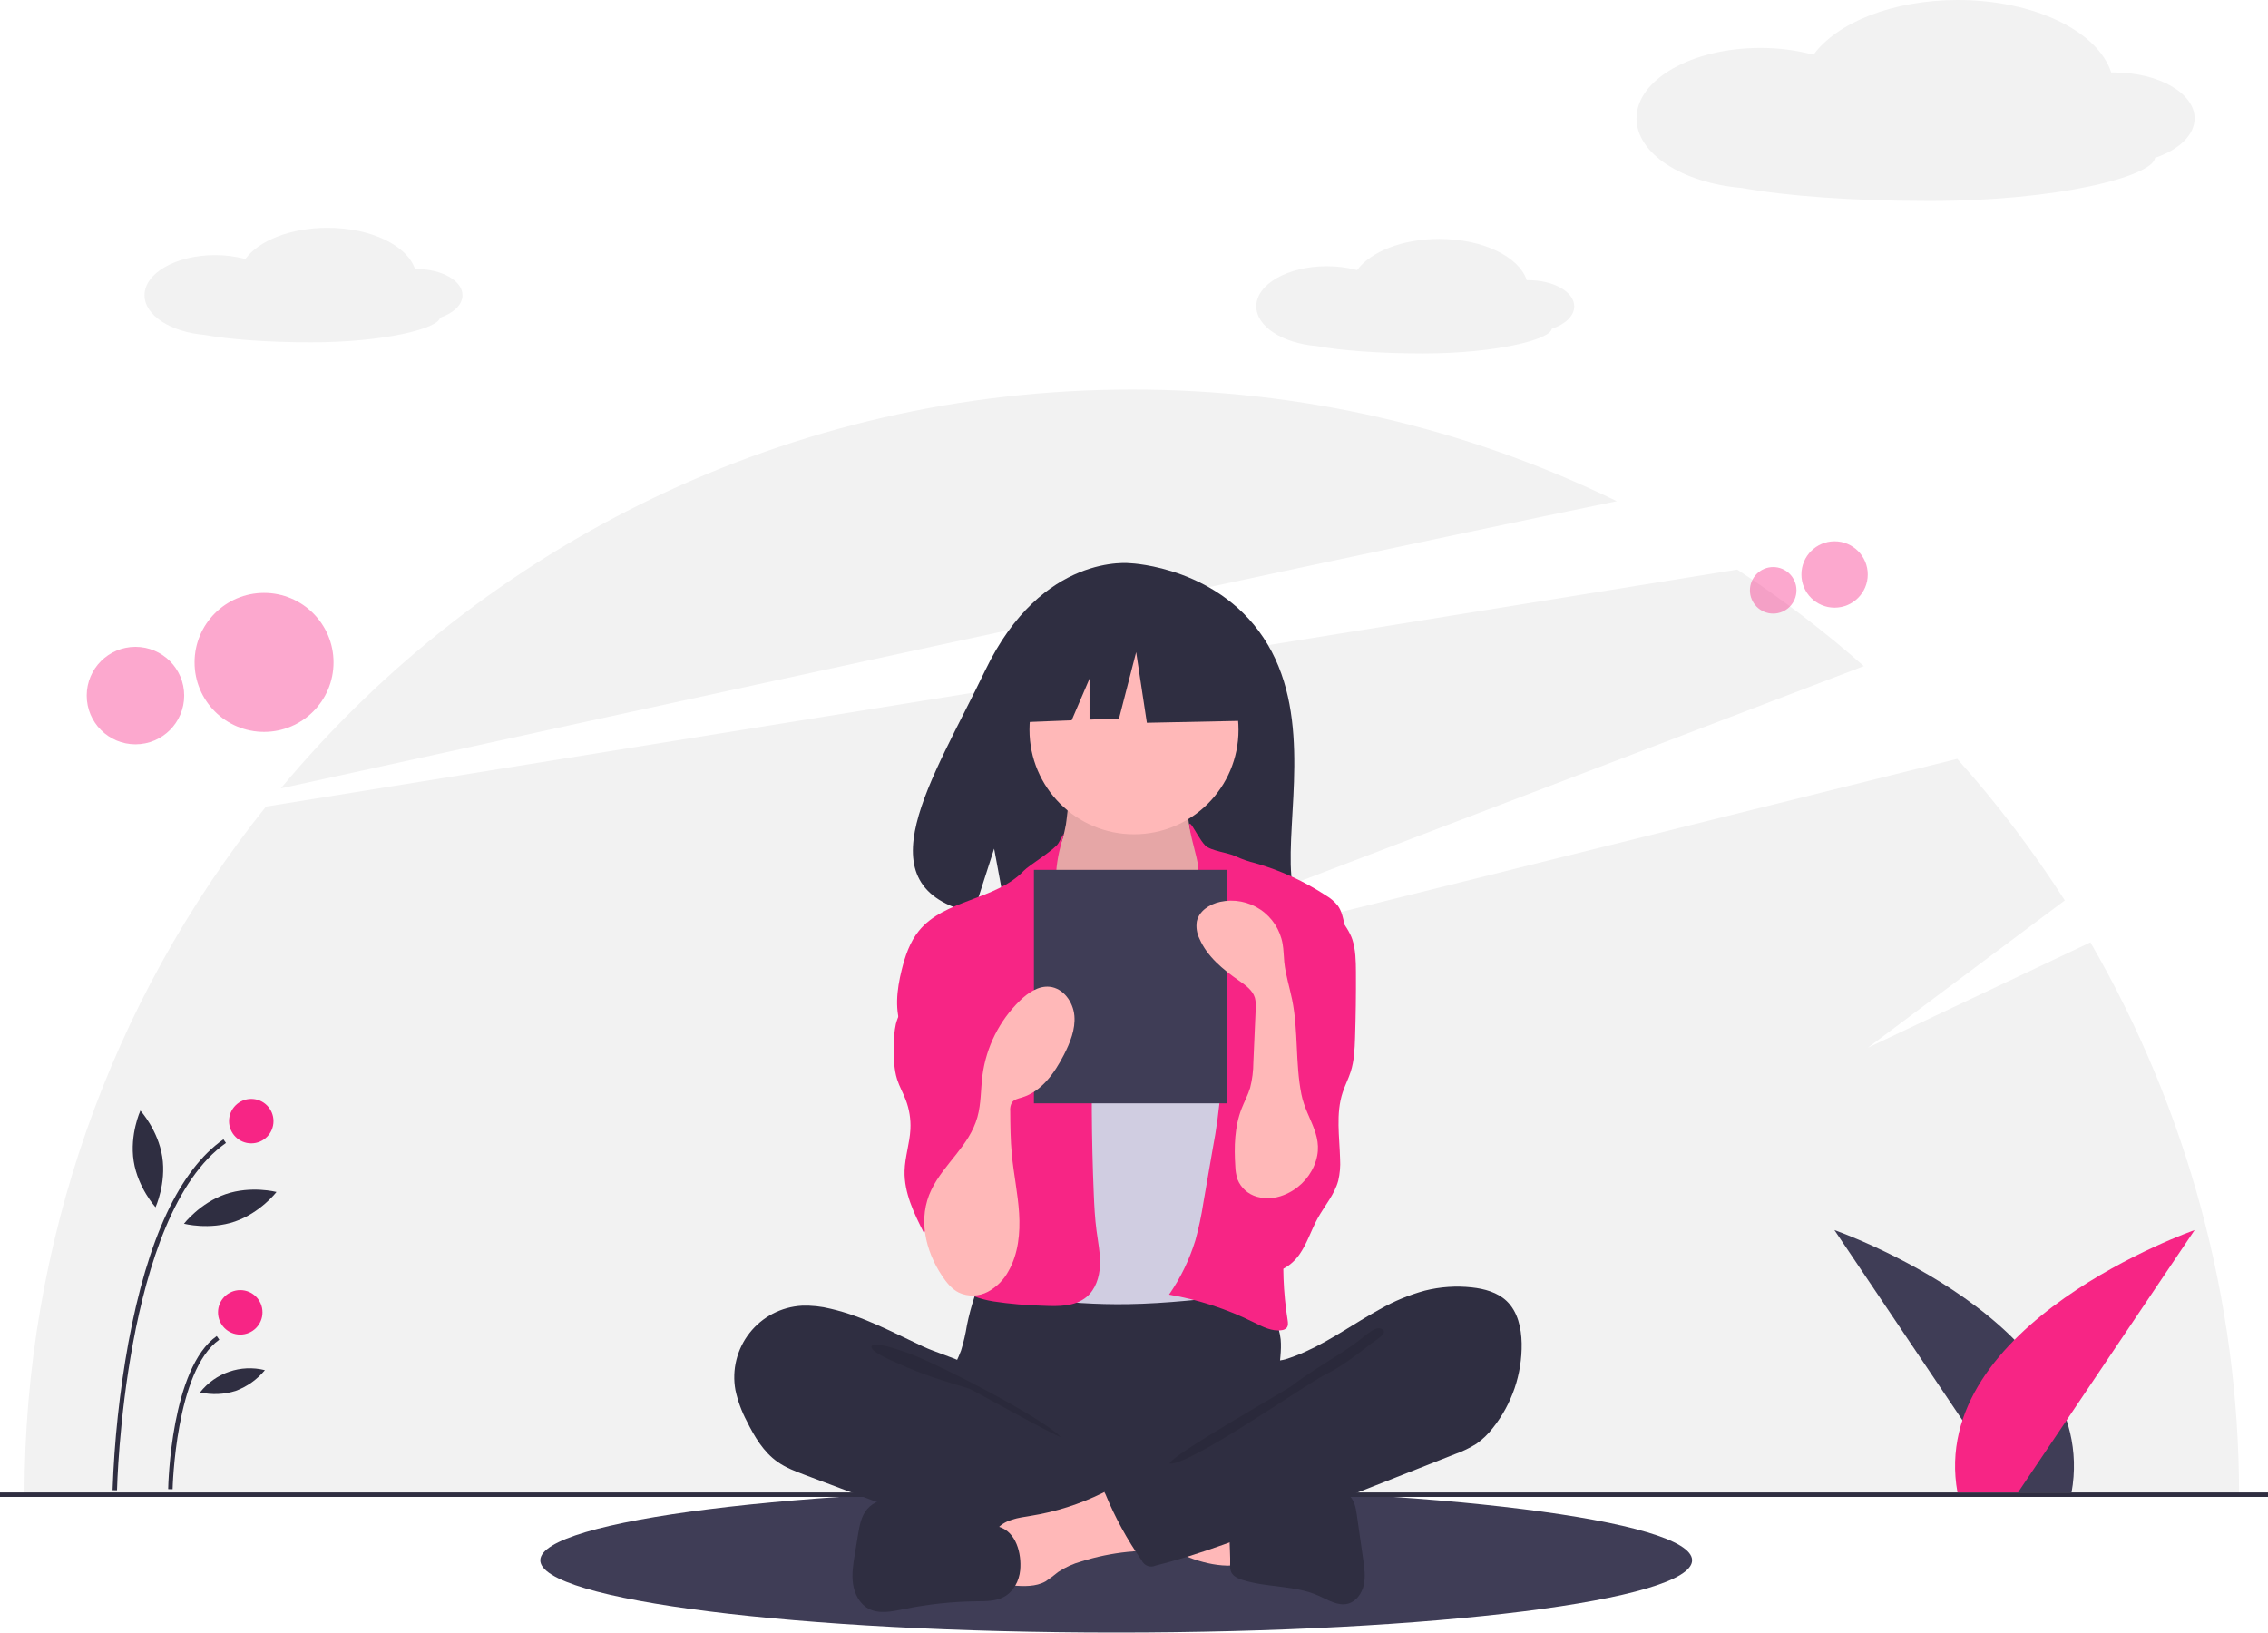
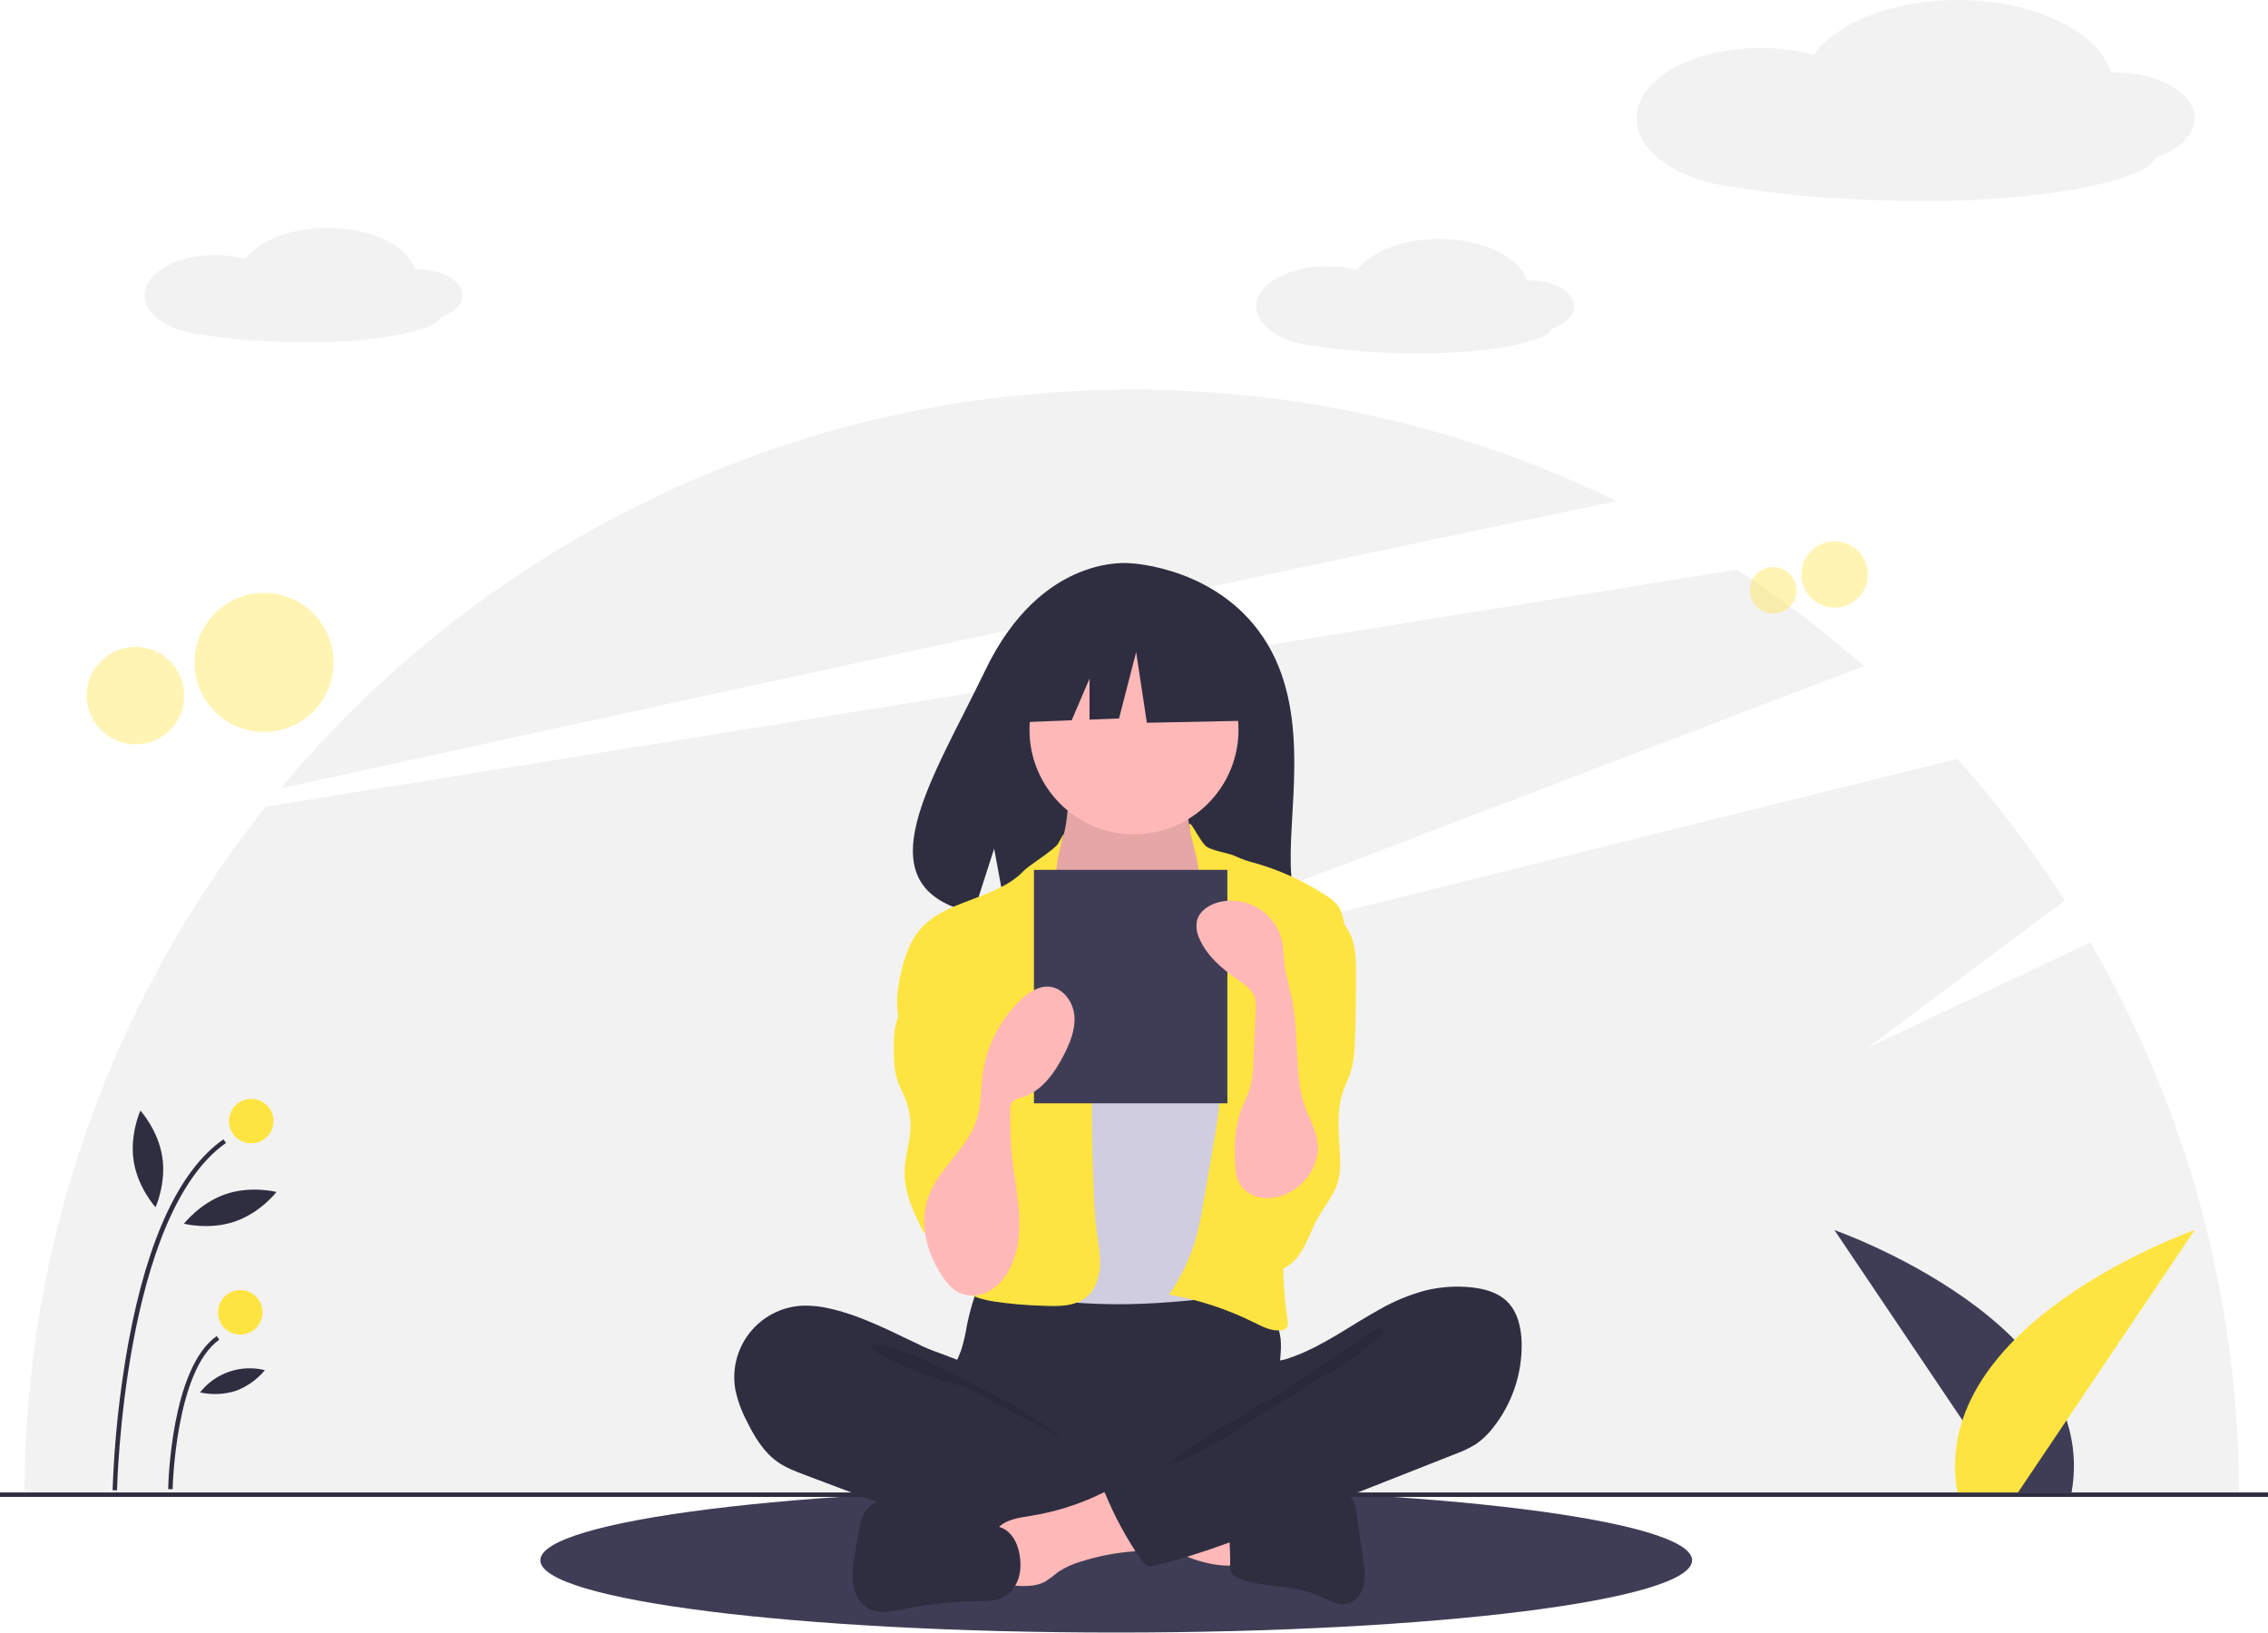
<svg xmlns="http://www.w3.org/2000/svg" id="a5ea60a6-7e3a-43b2-b481-a6d571d01698" data-name="Layer 1" width="1020" height="734.196" viewBox="0 0 1020 734.196">
  <ellipse cx="502" cy="701.696" rx="259" ry="32.5" fill="#3f3d56" />
  <path d="M1030.125,506.711,930,554.098l88.615-66.262a500.057,500.057,0,0,0-48.384-63.668L536,532.098,928.233,382.475a499.98,499.98,0,0,0-56.958-43.414L209.609,445.637a495.88,495.88,0,0,0-108.603,309.461h995.987A495.613,495.613,0,0,0,1030.125,506.711Z" transform="translate(-90 -82.90193)" fill="#f2f2f2" />
  <path d="M817.123,308.293A495.972,495.972,0,0,0,599,258.098c-153.83,0-291.361,69.753-382.71,179.349C372.716,403.172,645.067,343.841,817.123,308.293Z" transform="translate(-90 -82.90193)" fill="#f2f2f2" />
-   <circle cx="825.08" cy="258.36" r="14.92" fill="#f72585" opacity="0.4" />
-   <circle cx="797.466" cy="265.486" r="10.466" fill="#f72585" opacity="0.4" />
-   <circle cx="118.752" cy="297.898" r="31.248" fill="#f72585" opacity="0.4" />
-   <circle cx="60.92" cy="312.822" r="21.92" fill="#f72585" opacity="0.4" />
+   <circle cx="825.08" cy="258.36" r="14.92" fill="#fee440" opacity="0.4" />
+   <circle cx="797.466" cy="265.486" r="10.466" fill="#fee440" opacity="0.4" />
+   <circle cx="118.752" cy="297.898" r="31.248" fill="#fee440" opacity="0.4" />
+   <circle cx="60.92" cy="312.822" r="21.92" fill="#fee440" opacity="0.4" />
  <rect y="671.196" width="1020" height="2" fill="#2f2e41" />
  <path d="M994.441,754.098,915,636.098s120.307,42,106.654,118Z" transform="translate(-90 -82.90193)" fill="#3f3d56" />
-   <path d="M997.559,754.098l79.441-118s-120.307,42-106.654,118Z" transform="translate(-90 -82.90193)" fill="#f72585" />
+   <path d="M997.559,754.098l79.441-118s-120.307,42-106.654,118Z" transform="translate(-90 -82.90193)" fill="#fee440" />
  <path d="M298,215.673c0-6.497-9.264-11.764-20.691-11.764-.226,0-.45.006-.674.01-3.447-10.567-19.743-18.57-39.329-18.57-16.664,0-30.946,5.793-36.96,14.03a52.407,52.407,0,0,0-13.619-1.744C169.205,197.635,155,205.711,155,215.673c0,9.049,11.722,16.541,27.004,17.838,11.105,2.03,28.45,3.337,47.945,3.337,33.097,0,57.314-6.313,57.921-11.059C293.934,223.737,298,219.976,298,215.673Z" transform="translate(-90 -82.90193)" fill="#f2f2f2" />
  <path d="M798,220.673c0-6.497-9.264-11.764-20.691-11.764-.226,0-.45.006-.674.01-3.447-10.567-19.743-18.57-39.329-18.57-16.664,0-30.946,5.793-36.96,14.03a52.407,52.407,0,0,0-13.619-1.744C669.205,202.635,655,210.711,655,220.673c0,9.049,11.722,16.541,27.004,17.838,11.105,2.03,28.45,3.337,47.945,3.337,33.097,0,57.314-6.313,57.921-11.059C793.934,228.737,798,224.976,798,220.673Z" transform="translate(-90 -82.90193)" fill="#f2f2f2" />
  <path d="M1077,136.128c0-11.404-16.26-20.648-36.318-20.648-.397,0-.79.01-1.184.017-6.051-18.548-34.654-32.595-69.032-32.595-29.249,0-54.318,10.169-64.874,24.626a91.987,91.987,0,0,0-23.904-3.061c-30.756,0-55.688,14.175-55.688,31.66,0,15.884,20.575,29.033,47.398,31.309,19.491,3.564,49.937,5.857,84.155,5.857,58.093,0,100.6-11.082,101.666-19.411C1069.864,150.283,1077,143.681,1077,136.128Z" transform="translate(-90 -82.90193)" fill="#f2f2f2" />
  <path d="M660.17,372.809c-20.685-34.951-61.607-36.579-61.607-36.579s-39.877-5.099-65.458,48.131c-23.843,49.615-56.75,97.519-5.298,109.133l9.294-28.927,5.756,31.08a201.319,201.319,0,0,0,22.015.376c55.101-1.779,107.577.52,105.888-19.252C668.512,450.487,680.073,406.439,660.17,372.809Z" transform="translate(-90 -82.90193)" fill="#2f2e41" />
  <path d="M524.869,678.888a81.592,81.592,0,0,1-2.639,11.359c-1.294,3.64-3.293,7.006-4.476,10.683-3.772,11.721,1.457,24.79,9.81,33.838a55.217,55.217,0,0,0,26.921,15.986c7.535,1.895,15.37,2.168,23.135,2.431,21.503.729,43.559,1.382,63.934-5.529a111.082,111.082,0,0,0,18.575-8.438,13.907,13.907,0,0,0,4.82-3.795c1.554-2.212,1.753-5.082,1.739-7.785-.046-9.116-1.894-18.185-1.455-27.29.243-5.043,1.187-10.083.722-15.11a27.876,27.876,0,0,0-21.304-24.012c-5.78-1.241-11.775-.565-17.66.001a450.263,450.263,0,0,1-45.96,2.055c-15.679-.1-31.26-2.493-46.861-2.743-4.614-.074-4.52,1.348-5.989,5.813A108.767,108.767,0,0,0,524.869,678.888Z" transform="translate(-90 -82.90193)" fill="#2f2e41" />
  <path d="M569.364,453.802c-.753,3.945-1.568,8.034-3.939,11.277-2.728,3.73-7.175,5.861-10.109,9.431-4.417,5.373-4.67,12.934-4.689,19.89-.017,6.408.113,13.242,3.687,18.561,2.319,3.452,5.848,5.872,9.296,8.196,13.4,9.031,27.881,18.223,44.037,18.521,6.694.123,13.872-1.605,18.277-6.648a27.442,27.442,0,0,0,4.425-7.895,104.835,104.835,0,0,0,7.421-31.915c.368-5.157.333-10.464-1.413-15.331-1.963-5.472-5.931-9.975-8.554-15.163a33.757,33.757,0,0,1-3.249-19.976,2.156,2.156,0,0,0-.114-1.448,2.109,2.109,0,0,0-1.738-.704l-32.036-2.306a69.713,69.713,0,0,1-8.895-1.018c-1.727-.351-6.288-2.804-7.935-2.152C570.788,436.331,569.988,450.531,569.364,453.802Z" transform="translate(-90 -82.90193)" fill="#ffb8b8" />
  <path d="M569.364,453.802c-.753,3.945-1.568,8.034-3.939,11.277-2.728,3.73-7.175,5.861-10.109,9.431-4.417,5.373-4.67,12.934-4.689,19.89-.017,6.408.113,13.242,3.687,18.561,2.319,3.452,5.848,5.872,9.296,8.196,13.4,9.031,27.881,18.223,44.037,18.521,6.694.123,13.872-1.605,18.277-6.648a27.442,27.442,0,0,0,4.425-7.895,104.835,104.835,0,0,0,7.421-31.915c.368-5.157.333-10.464-1.413-15.331-1.963-5.472-5.931-9.975-8.554-15.163a33.757,33.757,0,0,1-3.249-19.976,2.156,2.156,0,0,0-.114-1.448,2.109,2.109,0,0,0-1.738-.704l-32.036-2.306a69.713,69.713,0,0,1-8.895-1.018c-1.727-.351-6.288-2.804-7.935-2.152C570.788,436.331,569.988,450.531,569.364,453.802Z" transform="translate(-90 -82.90193)" opacity="0.1" />
  <circle cx="510" cy="328.196" r="47" fill="#ffb8b8" />
  <path d="M575.956,516.367c2.45,2.56,5.045,5.096,8.255,6.597a25.94,25.94,0,0,0,10.313,1.964c8.472.238,17.657-1.314,23.55-7.405,7.597-7.852,7.347-20.515,13.302-29.675a6.61,6.61,0,0,1,1.919-2.099,6.22,6.22,0,0,1,3.264-.75c7.521-.07,14.072,4.808,19.985,9.456,2.649,2.082,5.363,4.24,7.034,7.166a24.287,24.287,0,0,1,2.372,7.264c2.934,14.323,3.884,28.968,4.827,43.558.521,8.059,1.042,16.125,1.003,24.201-.128,26.605-6.312,52.766-12.461,78.651-.792,3.335-1.877,7.063-4.91,8.661a12.107,12.107,0,0,1-4.284,1.046c-17.613,2.069-35.263,4.14-52.996,4.413q-10.38.16-20.751-.503a11.178,11.178,0,0,1-3.496-.609,9.858,9.858,0,0,1-3.811-3.236c-9.592-12.087-10.158-28.797-10.097-44.227q.225-56.588,4.044-113.085c.21-3.109.256-6.884-1.984-9.33C565.07,504.881,570.68,510.852,575.956,516.367Z" transform="translate(-90 -82.90193)" fill="#d0cde1" />
-   <path d="M566,462.098c-1.587,2.873-13.291,10.009-15.55,12.39-12.624,13.306-35.664,12.807-47.209,27.059-4.062,5.014-6.172,11.315-7.725,17.578-2.195,8.859-3.367,18.52.31,26.874,3.539,8.038,10.988,13.594,16.045,20.774,5.553,7.883,8.05,17.455,10.442,26.796,1.767,6.897,3.548,13.965,2.86,21.051-.782,8.057-4.681,15.435-6.983,23.195s-2.699,17.004,2.623,23.103c3.91,4.481,10.044,6.257,15.906,7.256a182.744,182.744,0,0,0,22.672,1.974c6.702.296,14.089.354,19.241-3.943,4.065-3.39,5.832-8.891,6.061-14.179s-.872-10.53-1.561-15.778c-.714-5.44-.989-10.928-1.219-16.411q-1.546-36.898-.422-73.843c.156-5.125.345-10.313-.747-15.323-1.437-6.589-4.998-12.477-7.969-18.531-5.898-12.016-8.687-23.689-7.775-37.044C565.9,461.916,571.649,451.873,566,462.098Z" transform="translate(-90 -82.90193)" fill="#f72585" />
-   <path d="M632,463.098c2.418,2.485,10.634,3.304,13.71,4.905a48.036,48.036,0,0,0,9.012,3.12,117,117,0,0,1,31.66,14.531,19.214,19.214,0,0,1,5.294,4.573c1.721,2.394,2.345,5.381,2.929,8.27,1.506,7.46,3.02,15.01,2.681,22.613-.359,8.071-2.79,15.887-5.202,23.597L683.072,573.517c-6.726,21.504-13.495,43.22-15.388,65.672A154.477,154.477,0,0,0,669.071,676.488c.198,1.24.364,2.661-.455,3.613a3.558,3.558,0,0,1-2.207,1.015c-4.349.68-8.558-1.538-12.499-3.5a138.41,138.41,0,0,0-38.155-12.485,88.702,88.702,0,0,0,11.851-24.43,147.852,147.852,0,0,0,3.581-16.801l4.192-24.245a238.239,238.239,0,0,0,3.596-26.811,33.564,33.564,0,0,0-.583-10.1,48.995,48.995,0,0,0-3.829-9.108c-6.909-14.371-10.15-30.77-7.432-46.481,1.19-6.876,3.501-13.761,2.537-20.672-.927-6.645.036-11.809-1.668-18.385C621,441.098,627.451,458.423,632,463.098Z" transform="translate(-90 -82.90193)" fill="#f72585" />
-   <path d="M503.121,524.268c-3.15,6.536-8.415,12.104-10.207,19.134a41.802,41.802,0,0,0-.89,10c-.042,5.06-.07,10.222,1.484,15.037,1,3.1,2.628,5.959,3.8,8.999a32.628,32.628,0,0,1,2.137,13.331c-.316,6.296-2.455,12.407-2.622,18.708-.263,9.909,4.32,19.225,8.793,28.071a20.636,20.636,0,0,1,29.996-9.82c1.18-1.09,1.306-2.879,1.352-4.484q.496-17.244.957-34.49c.484-17.781.945-35.799-3.145-53.11-1.847-7.816-4.72-15.601-9.988-21.664-2.774-3.192-12.19-11.6-16.743-8.024-2.048,1.608-1.569,5.986-1.894,8.202A34.798,34.798,0,0,1,503.121,524.268Z" transform="translate(-90 -82.90193)" fill="#f72585" />
-   <path d="M698.206,505.434c1.49,4.639,1.579,9.595,1.608,14.467q.091,14.907-.395,29.811c-.166,5.086-.394,10.243-1.936,15.093-1.017,3.198-2.587,6.198-3.637,9.385-3.148,9.553-1.428,19.914-1.158,29.969a34.052,34.052,0,0,1-.825,9.694c-1.661,6.233-6.126,11.27-9.242,16.918-2.959,5.364-4.745,11.377-8.28,16.381s-9.653,8.969-15.584,7.433c-4.494-1.164-7.687-5.141-9.895-9.224a45.244,45.244,0,0,1-4.678-29.348c2.217-12.204,9.386-23.03,11.971-35.161,3.55-16.659-1.845-33.849-1.685-50.881a24.594,24.594,0,0,1,1.072-7.887c1.356-3.89,4.268-6.997,6.959-10.117a127.737,127.737,0,0,0,9.353-12.274c1.926-2.873,4.542-10.261,7.957-10.875C687.435,487.446,696.315,499.544,698.206,505.434Z" transform="translate(-90 -82.90193)" fill="#f72585" />
+   <path d="M566,462.098c-1.587,2.873-13.291,10.009-15.55,12.39-12.624,13.306-35.664,12.807-47.209,27.059-4.062,5.014-6.172,11.315-7.725,17.578-2.195,8.859-3.367,18.52.31,26.874,3.539,8.038,10.988,13.594,16.045,20.774,5.553,7.883,8.05,17.455,10.442,26.796,1.767,6.897,3.548,13.965,2.86,21.051-.782,8.057-4.681,15.435-6.983,23.195s-2.699,17.004,2.623,23.103c3.91,4.481,10.044,6.257,15.906,7.256a182.744,182.744,0,0,0,22.672,1.974c6.702.296,14.089.354,19.241-3.943,4.065-3.39,5.832-8.891,6.061-14.179s-.872-10.53-1.561-15.778c-.714-5.44-.989-10.928-1.219-16.411q-1.546-36.898-.422-73.843c.156-5.125.345-10.313-.747-15.323-1.437-6.589-4.998-12.477-7.969-18.531-5.898-12.016-8.687-23.689-7.775-37.044C565.9,461.916,571.649,451.873,566,462.098Z" transform="translate(-90 -82.90193)" fill="#fee440" />
+   <path d="M632,463.098c2.418,2.485,10.634,3.304,13.71,4.905a48.036,48.036,0,0,0,9.012,3.12,117,117,0,0,1,31.66,14.531,19.214,19.214,0,0,1,5.294,4.573c1.721,2.394,2.345,5.381,2.929,8.27,1.506,7.46,3.02,15.01,2.681,22.613-.359,8.071-2.79,15.887-5.202,23.597L683.072,573.517c-6.726,21.504-13.495,43.22-15.388,65.672A154.477,154.477,0,0,0,669.071,676.488c.198,1.24.364,2.661-.455,3.613a3.558,3.558,0,0,1-2.207,1.015c-4.349.68-8.558-1.538-12.499-3.5a138.41,138.41,0,0,0-38.155-12.485,88.702,88.702,0,0,0,11.851-24.43,147.852,147.852,0,0,0,3.581-16.801l4.192-24.245a238.239,238.239,0,0,0,3.596-26.811,33.564,33.564,0,0,0-.583-10.1,48.995,48.995,0,0,0-3.829-9.108c-6.909-14.371-10.15-30.77-7.432-46.481,1.19-6.876,3.501-13.761,2.537-20.672-.927-6.645.036-11.809-1.668-18.385C621,441.098,627.451,458.423,632,463.098Z" transform="translate(-90 -82.90193)" fill="#fee440" />
+   <path d="M503.121,524.268c-3.15,6.536-8.415,12.104-10.207,19.134a41.802,41.802,0,0,0-.89,10c-.042,5.06-.07,10.222,1.484,15.037,1,3.1,2.628,5.959,3.8,8.999a32.628,32.628,0,0,1,2.137,13.331c-.316,6.296-2.455,12.407-2.622,18.708-.263,9.909,4.32,19.225,8.793,28.071a20.636,20.636,0,0,1,29.996-9.82c1.18-1.09,1.306-2.879,1.352-4.484q.496-17.244.957-34.49c.484-17.781.945-35.799-3.145-53.11-1.847-7.816-4.72-15.601-9.988-21.664-2.774-3.192-12.19-11.6-16.743-8.024-2.048,1.608-1.569,5.986-1.894,8.202A34.798,34.798,0,0,1,503.121,524.268Z" transform="translate(-90 -82.90193)" fill="#fee440" />
+   <path d="M698.206,505.434c1.49,4.639,1.579,9.595,1.608,14.467q.091,14.907-.395,29.811c-.166,5.086-.394,10.243-1.936,15.093-1.017,3.198-2.587,6.198-3.637,9.385-3.148,9.553-1.428,19.914-1.158,29.969a34.052,34.052,0,0,1-.825,9.694c-1.661,6.233-6.126,11.27-9.242,16.918-2.959,5.364-4.745,11.377-8.28,16.381s-9.653,8.969-15.584,7.433c-4.494-1.164-7.687-5.141-9.895-9.224a45.244,45.244,0,0,1-4.678-29.348c2.217-12.204,9.386-23.03,11.971-35.161,3.55-16.659-1.845-33.849-1.685-50.881a24.594,24.594,0,0,1,1.072-7.887c1.356-3.89,4.268-6.997,6.959-10.117a127.737,127.737,0,0,0,9.353-12.274c1.926-2.873,4.542-10.261,7.957-10.875C687.435,487.446,696.315,499.544,698.206,505.434Z" transform="translate(-90 -82.90193)" fill="#fee440" />
  <path d="M463.56,671.479a46.391,46.391,0,0,0-12.905-1.372,32.208,32.208,0,0,0-29.902,37.969,54.098,54.098,0,0,0,5.114,13.973c3.422,6.945,7.527,13.875,13.863,18.325,3.706,2.604,7.996,4.227,12.234,5.824l33.369,12.571c4.909,1.849,9.819,3.699,14.776,5.414a289.019,289.019,0,0,0,77.177,15.343c8.012.477,16.146.61,23.963-1.214,1.855-.433,3.834-1.078,4.908-2.651a8.405,8.405,0,0,0,1.097-3.622l2.053-14.375c.289-2.024.567-4.154-.175-6.06-.941-2.416-3.298-3.936-5.546-5.227-21.938-12.6-47.552-19.551-66.017-36.844-4.347-4.071-7.985-10.524-13.266-13.29-5.989-3.136-13.043-4.926-19.233-7.815C491.534,682.11,478.228,674.851,463.56,671.479Z" transform="translate(-90 -82.90193)" fill="#2f2e41" />
  <path d="M496.874,690.858C508.669,694.554,558.465,720.158,567,729.098c-1.144.412-39.961-21.341-41.126-21.691-10.588-3.178-21.234-6.376-31.288-11.026-2.023-.935-13.141-5.333-12.637-7.885C482.517,685.616,494.78,690.202,496.874,690.858Z" transform="translate(-90 -82.90193)" opacity="0.1" />
  <path d="M644.017,786.98a2.771,2.771,0,0,0,1.87-.55,2.888,2.888,0,0,0,.584-2.152q-.027-9.792-.055-19.583c-5.631-2.683-11.931-3.543-18.114-4.37l-28.849-3.856c.663.089-4.511,12.425-3.717,14.072,1.398,2.903,12.083,5.476,15.098,6.846C621.318,782.153,632.211,787.391,644.017,786.98Z" transform="translate(-90 -82.90193)" fill="#ffb8b8" />
  <path d="M553.505,764.627c-5.447.868-11.526,1.634-15.054,5.875-4.473,5.377-2.569,13.393-.435,20.054a8.635,8.635,0,0,0,1.856,3.649c1.456,1.437,3.688,1.647,5.73,1.776,4.967.315,10.254.561,14.594-1.876a63.966,63.966,0,0,0,5.669-4.214,36.348,36.348,0,0,1,10.423-4.765,105.401,105.401,0,0,1,20.923-4.312,32.541,32.541,0,0,0,8.242-1.453c2.619-.986,5.044-2.943,5.805-5.636,1.005-3.559-1.063-7.187-3.047-10.308-2.471-3.888-5.089-7.982-8.774-10.844-5.375-4.176-8.034-.97-13.449,1.702A114.108,114.108,0,0,1,553.505,764.627Z" transform="translate(-90 -82.90193)" fill="#ffb8b8" />
  <path d="M539.271,769.534l-34.586-10.222c-4.206-1.243-8.484-2.497-12.871-2.494s-8.975,1.441-11.82,4.78c-2.682,3.148-3.449,7.45-4.118,11.53l-1.43,8.729c-.727,4.436-1.455,8.958-.801,13.405s2.925,8.891,6.871,11.044c4.786,2.611,10.652,1.336,15.993.244a174.121,174.121,0,0,1,32.775-3.515c4.14-.05,8.482.002,12.14-1.936,4.348-2.305,6.95-7.177,7.397-12.078C549.502,781.563,547.017,771.823,539.271,769.534Z" transform="translate(-90 -82.90193)" fill="#2f2e41" />
  <path d="M657.612,760.625c4.484-.786,8.44-3.334,12.737-4.838,6.047-2.117,12.6-2.117,19.007-2.094,2.352.009,4.857.061,6.814,1.365,2.822,1.879,3.545,5.639,4.025,8.995l2.895,20.25c.545,3.809,1.086,7.719.237,11.472s-3.407,7.37-7.131,8.338c-4.523,1.176-8.956-1.713-13.226-3.611-10.673-4.743-23.079-3.531-34.208-7.076-2.065-.658-4.277-1.664-5.12-3.661a8.33,8.33,0,0,1-.398-3.499c.191-6.509-1.182-15.397.777-21.617C645.784,759.054,652.608,760.625,657.612,760.625Z" transform="translate(-90 -82.90193)" fill="#2f2e41" />
  <path d="M730.803,663.329a60.059,60.059,0,0,1,21.157-1.446c5.656.623,11.484,2.197,15.613,6.112,5.026,4.765,6.641,12.134,6.776,19.059a59.543,59.543,0,0,1-12.942,38.027,34.504,34.504,0,0,1-7.399,7.123,48.703,48.703,0,0,1-9.627,4.639l-74.728,29.475c-19.659,7.754-39.388,15.531-59.894,20.643a4.668,4.668,0,0,1-6.281-2.277,154.819,154.819,0,0,1-16.378-29.96,2.019,2.019,0,0,1,.892-3.183l52.856-30.369c3.786-2.175,7.614-4.382,10.758-7.412a26.708,26.708,0,0,0,5.523-7.689c1.096-2.288,1.198-7.689,2.597-9.38,1.37-1.656,6.057-1.788,8.222-2.44a74.607,74.607,0,0,0,8.951-3.384c11.823-5.289,22.352-12.975,33.686-19.168A86.433,86.433,0,0,1,730.803,663.329Z" transform="translate(-90 -82.90193)" fill="#2f2e41" />
  <path d="M700.839,686.008C691.758,692.829,680,699.098,671,706.098c-3.072,2.389-54.276,31.177-55,35,8.396,1.415,61.883-36.003,69.536-39.737s14.436-8.999,21.158-14.225c1.713-1.332,8.973-5.336,4.055-6.824C707.979,679.474,702.884,684.645,700.839,686.008Z" transform="translate(-90 -82.90193)" opacity="0.1" />
  <polygon points="561.025 286.538 520.595 265.361 464.764 274.024 453.212 325.043 481.967 323.937 490 305.193 490 323.628 503.268 323.117 510.969 293.277 515.782 325.043 562.95 324.08 561.025 286.538" fill="#2f2e41" />
  <rect x="465" y="391.196" width="87" height="105" fill="#3f3d56" />
  <path d="M513.699,656.721c1.998,2.982,4.338,5.899,7.547,7.508a14.758,14.758,0,0,0,12.973-.348,22.835,22.835,0,0,0,9.362-9.387c4.394-7.759,5.304-17.043,4.756-25.943s-2.449-17.663-3.29-26.54c-.611-6.453-.661-12.944-.71-19.426a6.46,6.46,0,0,1,.816-3.929c.973-1.329,2.755-1.695,4.334-2.164,8.868-2.635,14.754-10.947,18.974-19.179,2.818-5.497,5.268-11.506,4.725-17.659s-4.966-12.352-11.112-12.98c-5.066-.518-9.744,2.7-13.399,6.247a57.455,57.455,0,0,0-16.823,33.62c-.802,6.256-.572,12.683-2.274,18.757-3.633,12.969-15.002,20.92-20.667,32.59C502.668,630.745,506.114,645.343,513.699,656.721Z" transform="translate(-90 -82.90193)" fill="#ffb8b8" />
  <path d="M680.992,607.175a24.509,24.509,0,0,1-13.744,13.207,18.983,18.983,0,0,1-11.948.732,13.249,13.249,0,0,1-8.753-7.829,21.09,21.09,0,0,1-.986-5.881c-.569-8.746-.349-17.758,2.828-25.926,1.225-3.15,2.877-6.138,3.844-9.377a47.028,47.028,0,0,0,1.448-11.444l1.044-23.862a15.53,15.53,0,0,0-.354-5.174c-1.042-3.453-4.269-5.697-7.229-7.756-7.151-4.973-14.217-10.775-17.682-18.766a13.162,13.162,0,0,1-1.222-7.773c.977-4.738,5.759-7.806,10.485-8.839a23.454,23.454,0,0,1,28.118,18.9c.468,2.693.461,5.444.735,8.163.581,5.769,2.412,11.329,3.558,17.013,2.822,14,1.36,28.471,4.15,42.468C677.616,586.733,686.414,594.369,680.992,607.175Z" transform="translate(-90 -82.90193)" fill="#ffb8b8" />
  <path d="M142.631,753.118l-2-.039a463.835,463.835,0,0,1,7.1-66.287c8.648-46.881,23.029-77.67,42.743-91.512l1.148,1.637C145.57,629.25,142.654,751.882,142.631,753.118Z" transform="translate(-90 -82.90193)" fill="#2f2e41" />
  <path d="M167.631,752.639l-2-.039c.043-2.215,1.293-54.414,21.843-68.842l1.148,1.637C168.901,699.241,167.641,752.107,167.631,752.639Z" transform="translate(-90 -82.90193)" fill="#2f2e41" />
-   <circle cx="113" cy="504.196" r="10" fill="#f72585" />
-   <circle cx="108.048" cy="590.196" r="10" fill="#f72585" />
+   <circle cx="113" cy="504.196" r="10" fill="#fee440" />
+   <circle cx="108.048" cy="590.196" r="10" fill="#fee440" />
  <path d="M162.97,603.093c1.879,12.004-3.019,22.741-3.019,22.741s-7.945-8.726-9.825-20.73,3.019-22.741,3.019-22.741S161.09,591.089,162.97,603.093Z" transform="translate(-90 -82.90193)" fill="#2f2e41" />
  <path d="M195.657,632.246c-11.493,3.942-22.919.99-22.919.99s7.208-9.344,18.701-13.286,22.919-.99,22.919-.99S207.15,628.304,195.657,632.246Z" transform="translate(-90 -82.90193)" fill="#2f2e41" />
  <path d="M196.026,708.408a31.134,31.134,0,0,1-16.064.694,28.374,28.374,0,0,1,29.172-10.006A31.134,31.134,0,0,1,196.026,708.408Z" transform="translate(-90 -82.90193)" fill="#2f2e41" />
</svg>
